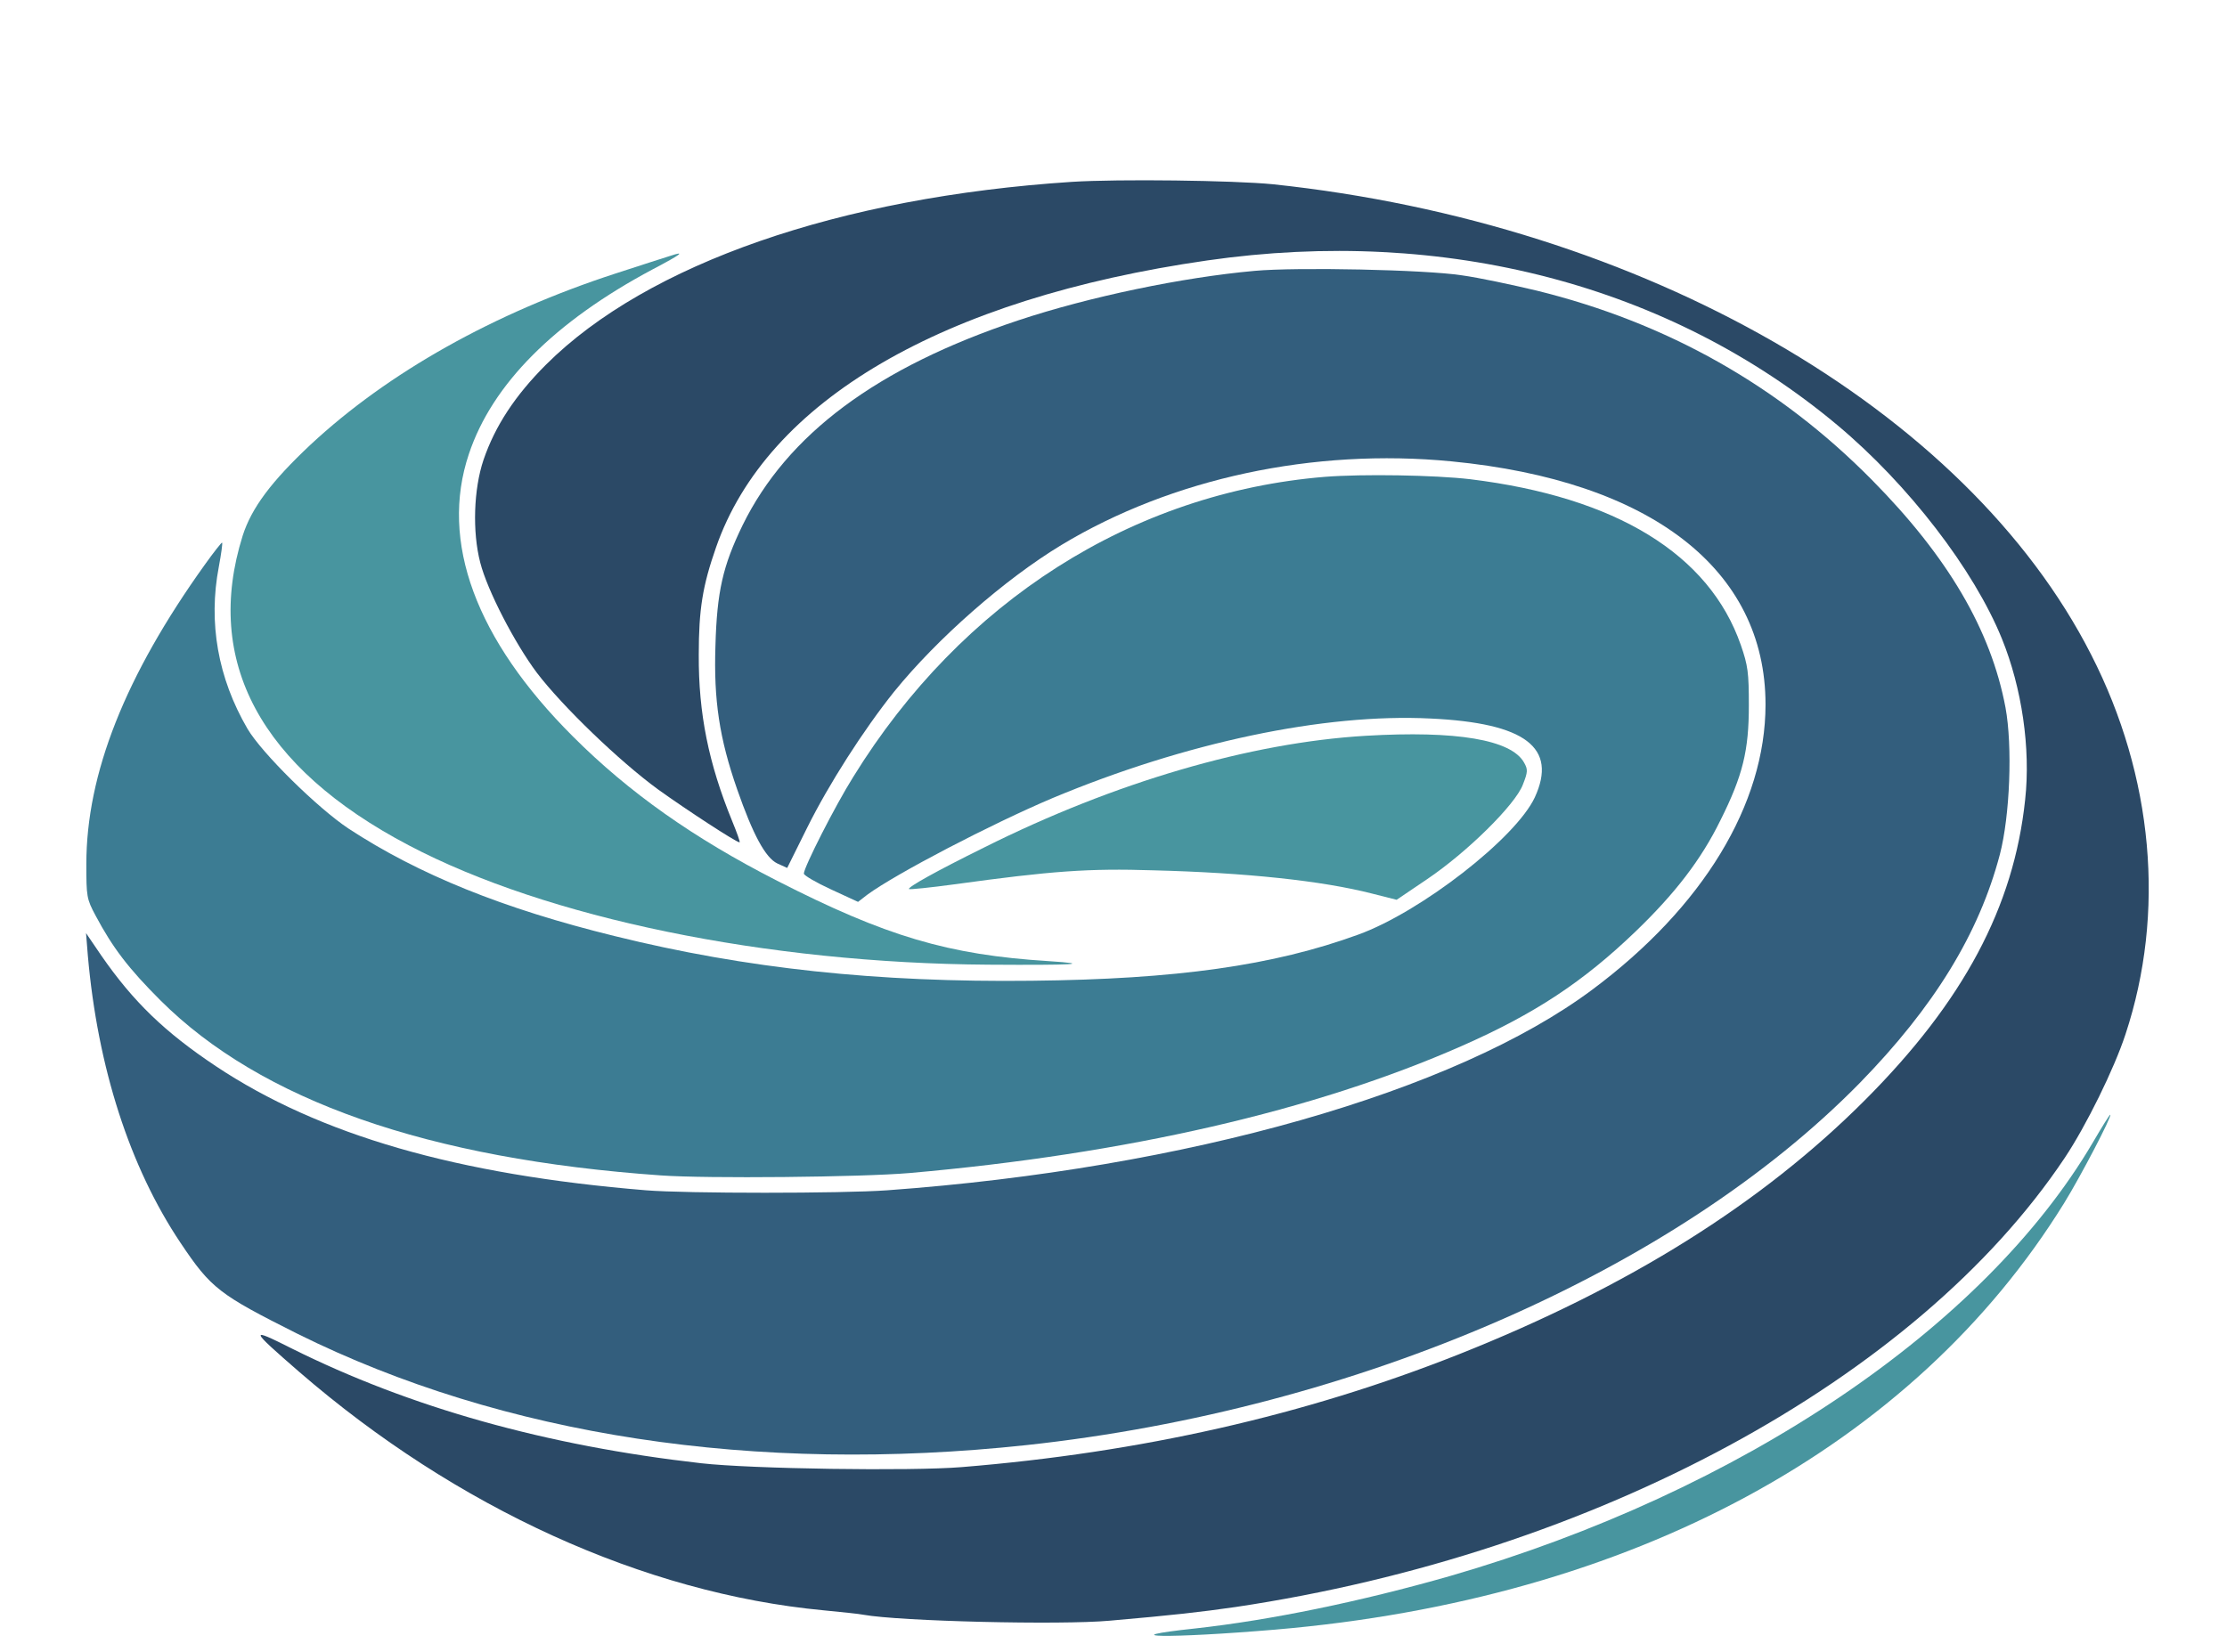
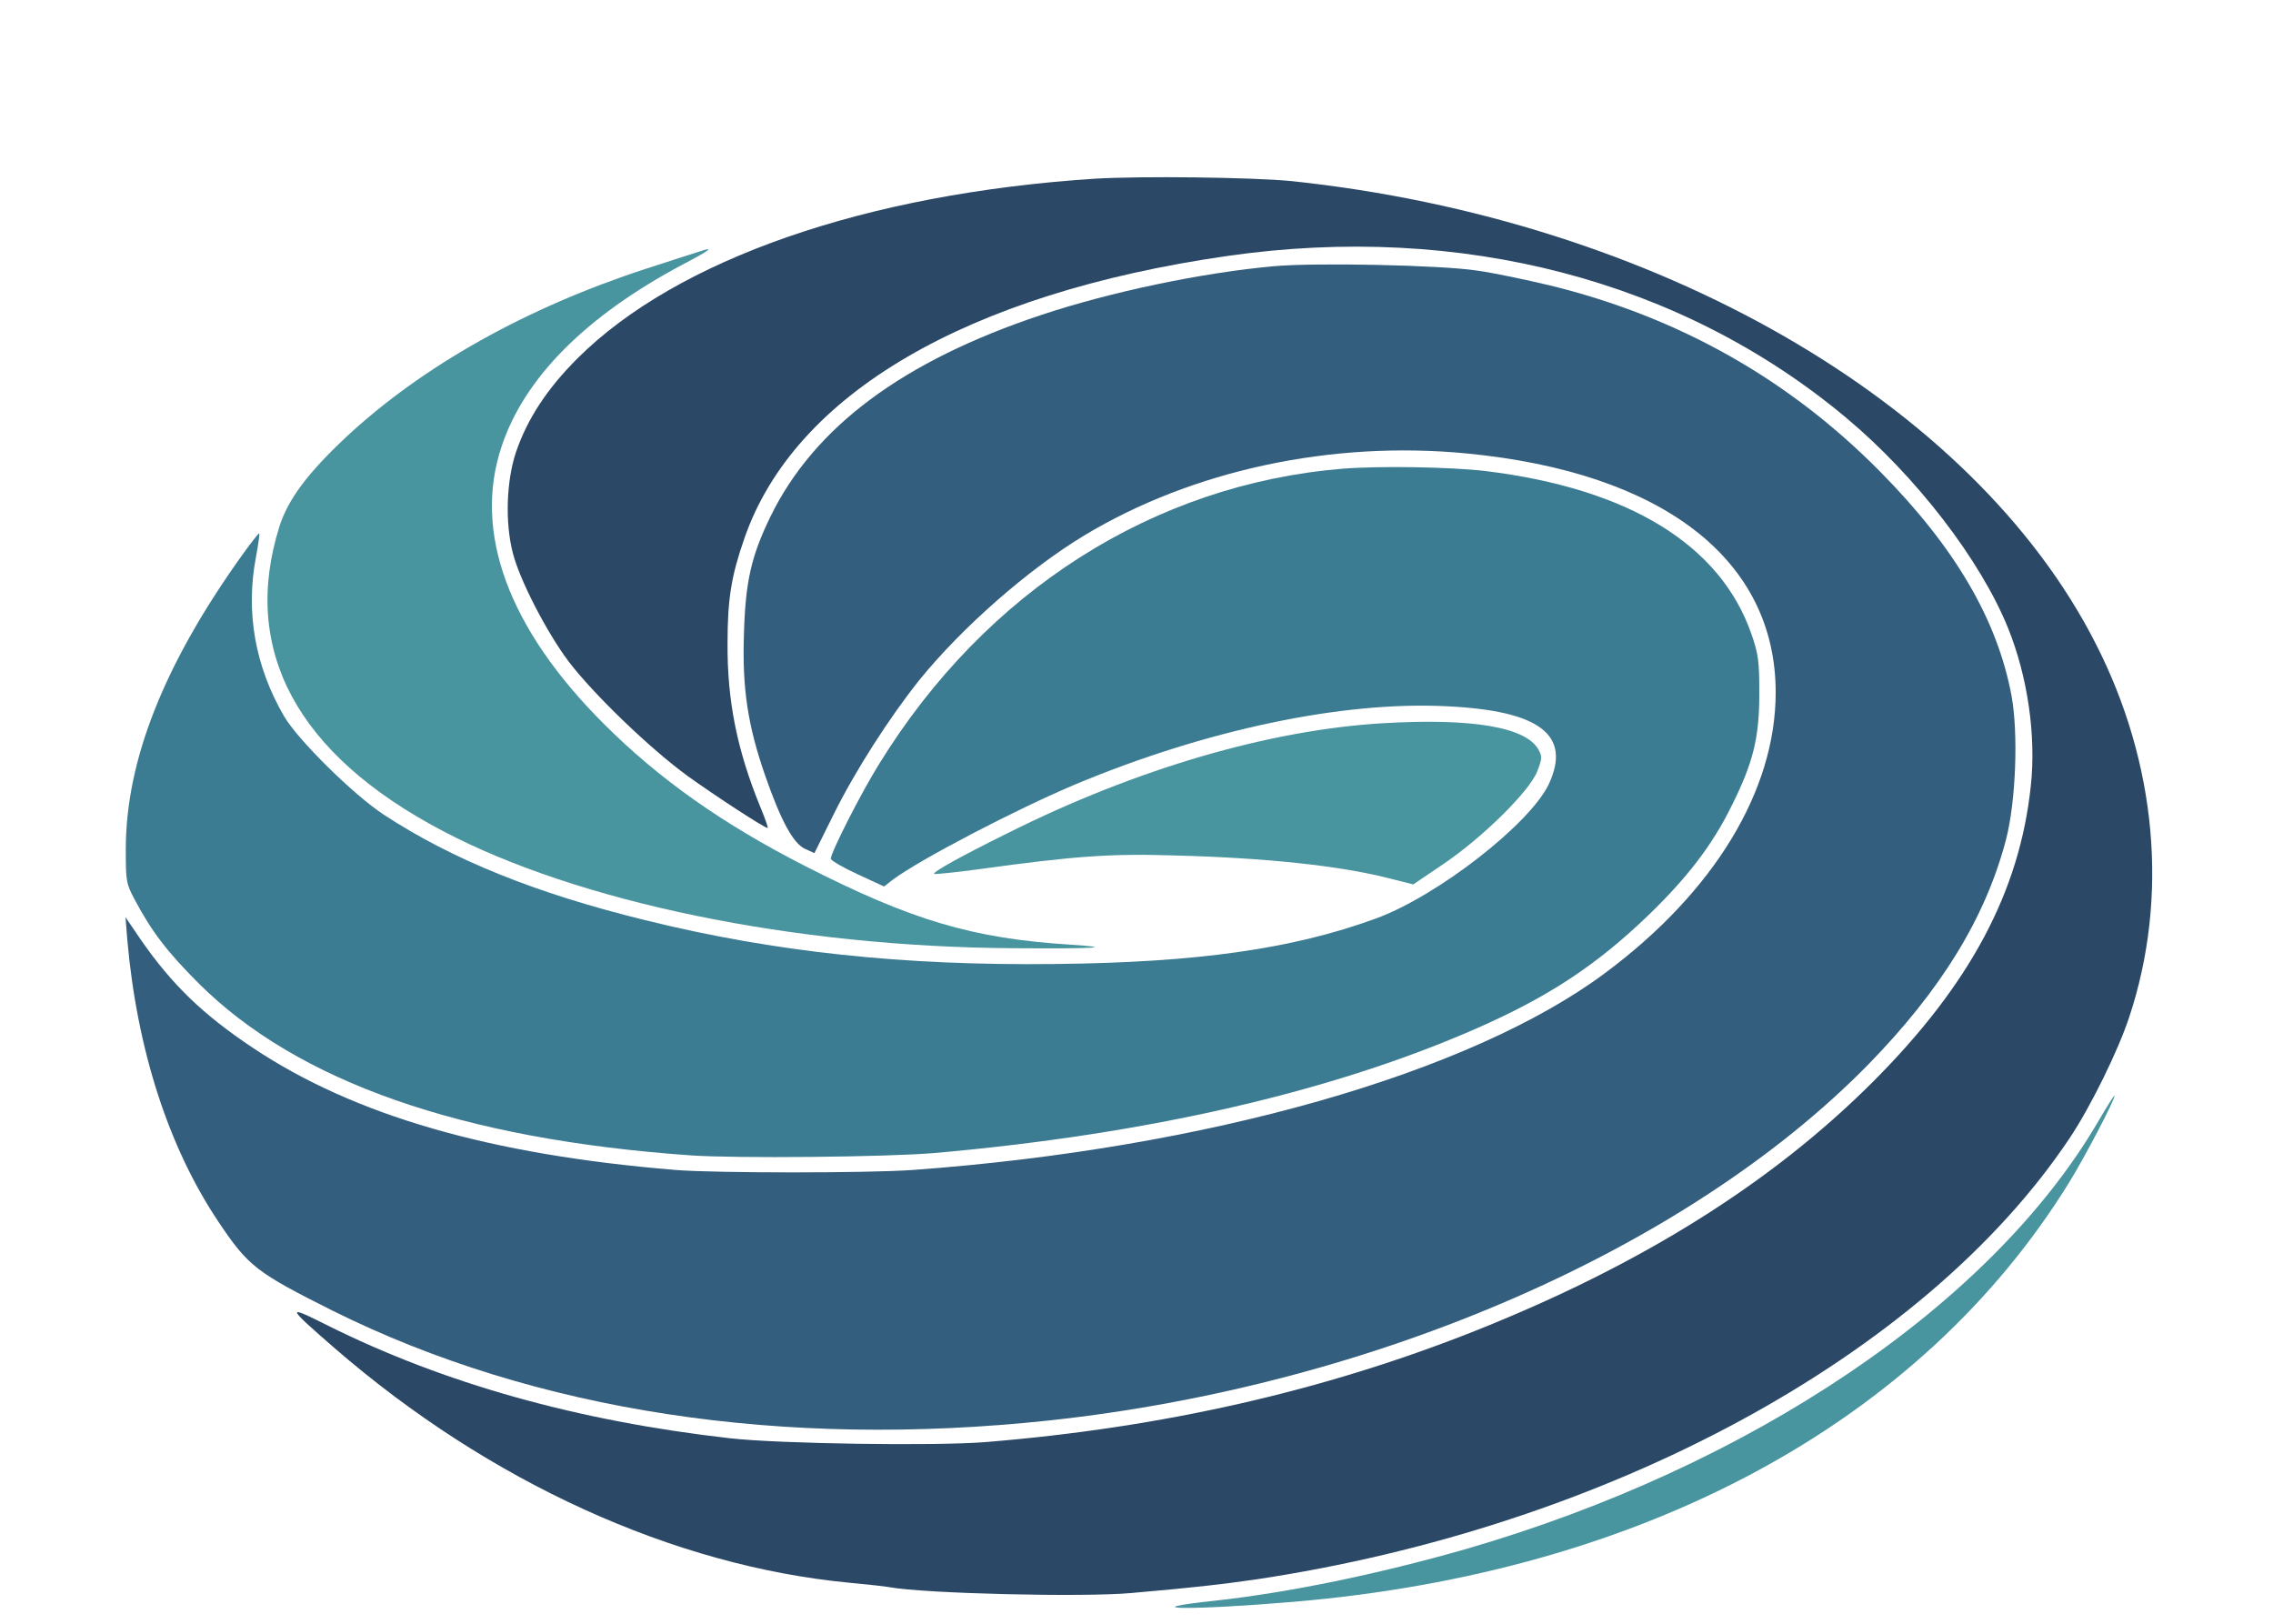
- <svg xmlns="http://www.w3.org/2000/svg" version="1.1" viewBox="-23 -27.5 748 555" preserveAspectRatio="xMidYMid meet" width="149.6pt" height="111pt">
+ <svg xmlns="http://www.w3.org/2000/svg" version="1.1" viewBox="-37 -27.5 777 555" preserveAspectRatio="xMidYMid meet" width="155.4pt" height="111pt">
  <g transform="translate(0,527.5) scale(1,-1)">
    <g style="stroke:none;fill-rule:nonzero;fill-opacity:1;">
      <path style="fill:rgb(72,149,159)" d="M202.0 469.0 c-1.4 -.4 -9.6 -3.1 -18.3 -5.9 -40.8 -13.3 -76.3 -33.2 -102.4 -57.5 -13.1 -12.3 -19.8 -21.2 -22.8 -30.6 -13.2 -42.1 5.9 -77.8 55.8 -104.0 46.3 -24.4 119.9 -39.6 194.7 -40.1 28.7 -.2 35.6 .2 20.1 1.2 -33.6 2.1 -54.5 8.3 -91.1 27.0 -28.0 14.3 -49.7 29.6 -68.5 48.4 -32.7 32.6 -44.9 65.6 -35.0 95.0 7.8 23.4 28.7 44.4 61.7 62.0 9.9 5.2 11.2 6.3 5.8 4.5z" />
      <path style="fill:rgb(43,73,102)" d="M337.0 493.9 c-78.0 -5.1 -142.6 -27.5 -176.6 -61.4 -10.4 -10.4 -17.1 -20.6 -21.0 -32.0 -3.3 -9.8 -3.8 -24.1 -1.1 -34.5 2.4 -9.4 11.6 -27.1 19.0 -37.0 8.6 -11.3 27.7 -29.7 40.7 -39.2 9.6 -6.9 26.3 -17.8 27.4 -17.8 .3 .0 -.9 3.3 -2.5 7.2 -7.9 19.3 -11.3 36.1 -11.2 55.8 .0 15.4 1.3 23.2 5.8 36.1 17.1 49.2 76.0 83.6 165.0 96.4 79.9 11.5 155.4 -8.3 211.6 -55.3 23.9 -20.0 45.9 -48.6 55.3 -71.8 6.7 -16.5 9.7 -36.9 7.8 -54.1 -3.8 -36.0 -20.7 -67.7 -53.7 -100.8 -34.7 -34.8 -79.6 -62.9 -136.5 -85.5 -51.7 -20.5 -106.8 -33.0 -167.0 -37.9 -17.0 -1.4 -70.8 -.6 -87.5 1.3 -52.0 5.9 -97.7 18.7 -137.6 38.6 -14.3 7.2 -14.1 6.6 2.6 -7.9 52.8 -45.7 115.8 -74.4 176.0 -80.1 6.1 -.6 12.1 -1.2 13.5 -1.5 12.2 -2.2 66.1 -3.5 82.7 -2.0 21.8 1.9 30.4 2.9 42.3 4.6 120.7 18.0 228.8 76.5 278.5 150.9 7.2 10.8 16.6 29.9 20.4 41.5 13.5 40.8 9.4 86.6 -11.5 127.5 -42.0 82.6 -150.6 145.0 -274.9 158.1 -13.2 1.3 -51.7 1.8 -67.5 .8z" />
      <path style="fill:rgb(51,94,125)" d="M398.4 464.0 c-24.4 -2.2 -55.5 -8.7 -79.3 -16.6 -47.5 -15.8 -77.7 -38.3 -92.7 -68.9 -6.6 -13.6 -8.6 -22.2 -9.1 -40.5 -.6 -18.2 1.3 -31.0 7.3 -48.2 5.3 -15.2 9.5 -23.0 13.5 -24.9 l3.3 -1.5 6.7 13.5 c7.3 14.7 18.9 32.8 29.2 45.7 14.6 18.0 37.2 37.8 56.2 49.3 37.1 22.4 84.7 32.6 131.0 28.1 67.0 -6.5 105.5 -36.3 105.5 -81.7 .0 -33.5 -21.0 -68.1 -58.2 -95.8 -46.1 -34.4 -136.3 -60.1 -236.8 -67.4 -15.1 -1.1 -67.6 -1.1 -81.0 .0 -63.5 5.2 -109.8 18.6 -144.5 41.7 -17.1 11.4 -27.7 21.6 -38.5 37.2 l-5.1 7.5 .6 -7.5 c3.3 -37.7 14.1 -71.1 31.1 -96.5 10.3 -15.4 13.0 -17.4 39.3 -30.6 69.1 -34.3 153.7 -47.2 244.9 -37.4 111.1 12.0 217.9 58.5 279.8 121.6 25.0 25.6 40.1 50.2 47.1 76.8 3.4 13.0 4.3 36.4 1.9 49.4 -4.9 26.0 -19.3 50.6 -44.9 76.5 -31.1 31.5 -68.7 52.8 -112.7 63.6 -8.0 1.9 -19.2 4.3 -25.0 5.1 -12.2 1.9 -55.4 2.8 -69.6 1.5z" />
      <path style="fill:rgb(60,124,147)" d="M422.0 394.8 c-64.6 -5.3 -122.0 -41.8 -158.4 -100.8 -6.1 -9.7 -16.6 -30.4 -16.6 -32.5 .0 -.6 4.1 -3.0 9.1 -5.3 l9.1 -4.2 3.1 2.4 c9.5 7.0 41.7 23.8 62.3 32.5 44.5 18.6 91.1 28.5 126.9 26.7 31.9 -1.5 42.7 -9.8 35.0 -26.5 -6.4 -13.7 -38.3 -38.5 -59.3 -46.1 -28.5 -10.4 -61.1 -15.0 -109.7 -15.5 -51.7 -.6 -96.0 4.1 -140.0 15.0 -37.5 9.2 -65.9 20.7 -89.4 36.1 -10.4 6.9 -29.2 25.4 -34.0 33.6 -9.9 17.0 -13.2 35.6 -9.6 54.4 .8 4.3 1.3 7.9 1.1 8.1 -.1 .2 -2.8 -3.2 -5.8 -7.4 -26.8 -37.4 -39.8 -70.3 -39.8 -100.6 .0 -10.9 .1 -11.7 3.1 -17.3 5.8 -10.9 11.1 -17.8 21.8 -28.5 33.7 -33.6 89.8 -53.3 168.1 -58.8 15.3 -1.1 67.2 -.6 83.5 .8 72.8 6.4 136.0 20.9 185.5 42.7 24.5 10.8 40.7 21.5 58.3 38.4 13.3 12.8 22.1 24.2 28.6 37.5 7.5 15.0 9.5 23.4 9.5 38.5 .0 11.0 -.3 13.4 -2.7 20.3 -10.6 30.5 -41.9 49.7 -90.9 55.7 -11.9 1.4 -36.1 1.8 -48.8 .8z" />
      <path style="fill:rgb(72,149,159)" d="M435.7 307.8 c-38.8 -2.3 -84.3 -15.6 -128.1 -37.5 -16.4 -8.1 -25.8 -13.4 -25.3 -14.0 .3 -.2 7.2 .5 15.3 1.6 32.7 4.5 44.9 5.4 66.9 4.7 31.1 -.8 56.5 -3.5 73.3 -7.8 l8.3 -2.1 10.2 6.9 c13.5 9.1 29.7 25.1 32.2 31.8 1.7 4.3 1.7 5.1 .4 7.4 -4.3 7.7 -22.7 10.8 -53.2 9.0z" />
      <path style="fill:rgb(72,149,159)" d="M679.9 171.1 c-36.6 -62.2 -118.2 -117.3 -215.9 -145.6 -30.1 -8.6 -60.2 -14.8 -85.5 -17.6 -29.0 -3.1 -8.8 -3.4 26.8 -.4 119.7 10.2 214.3 61.3 265.0 143.3 5.5 8.9 16.1 29.2 15.5 29.7 -.2 .1 -2.8 -4.1 -5.9 -9.4z" />
    </g>
  </g>
</svg>
